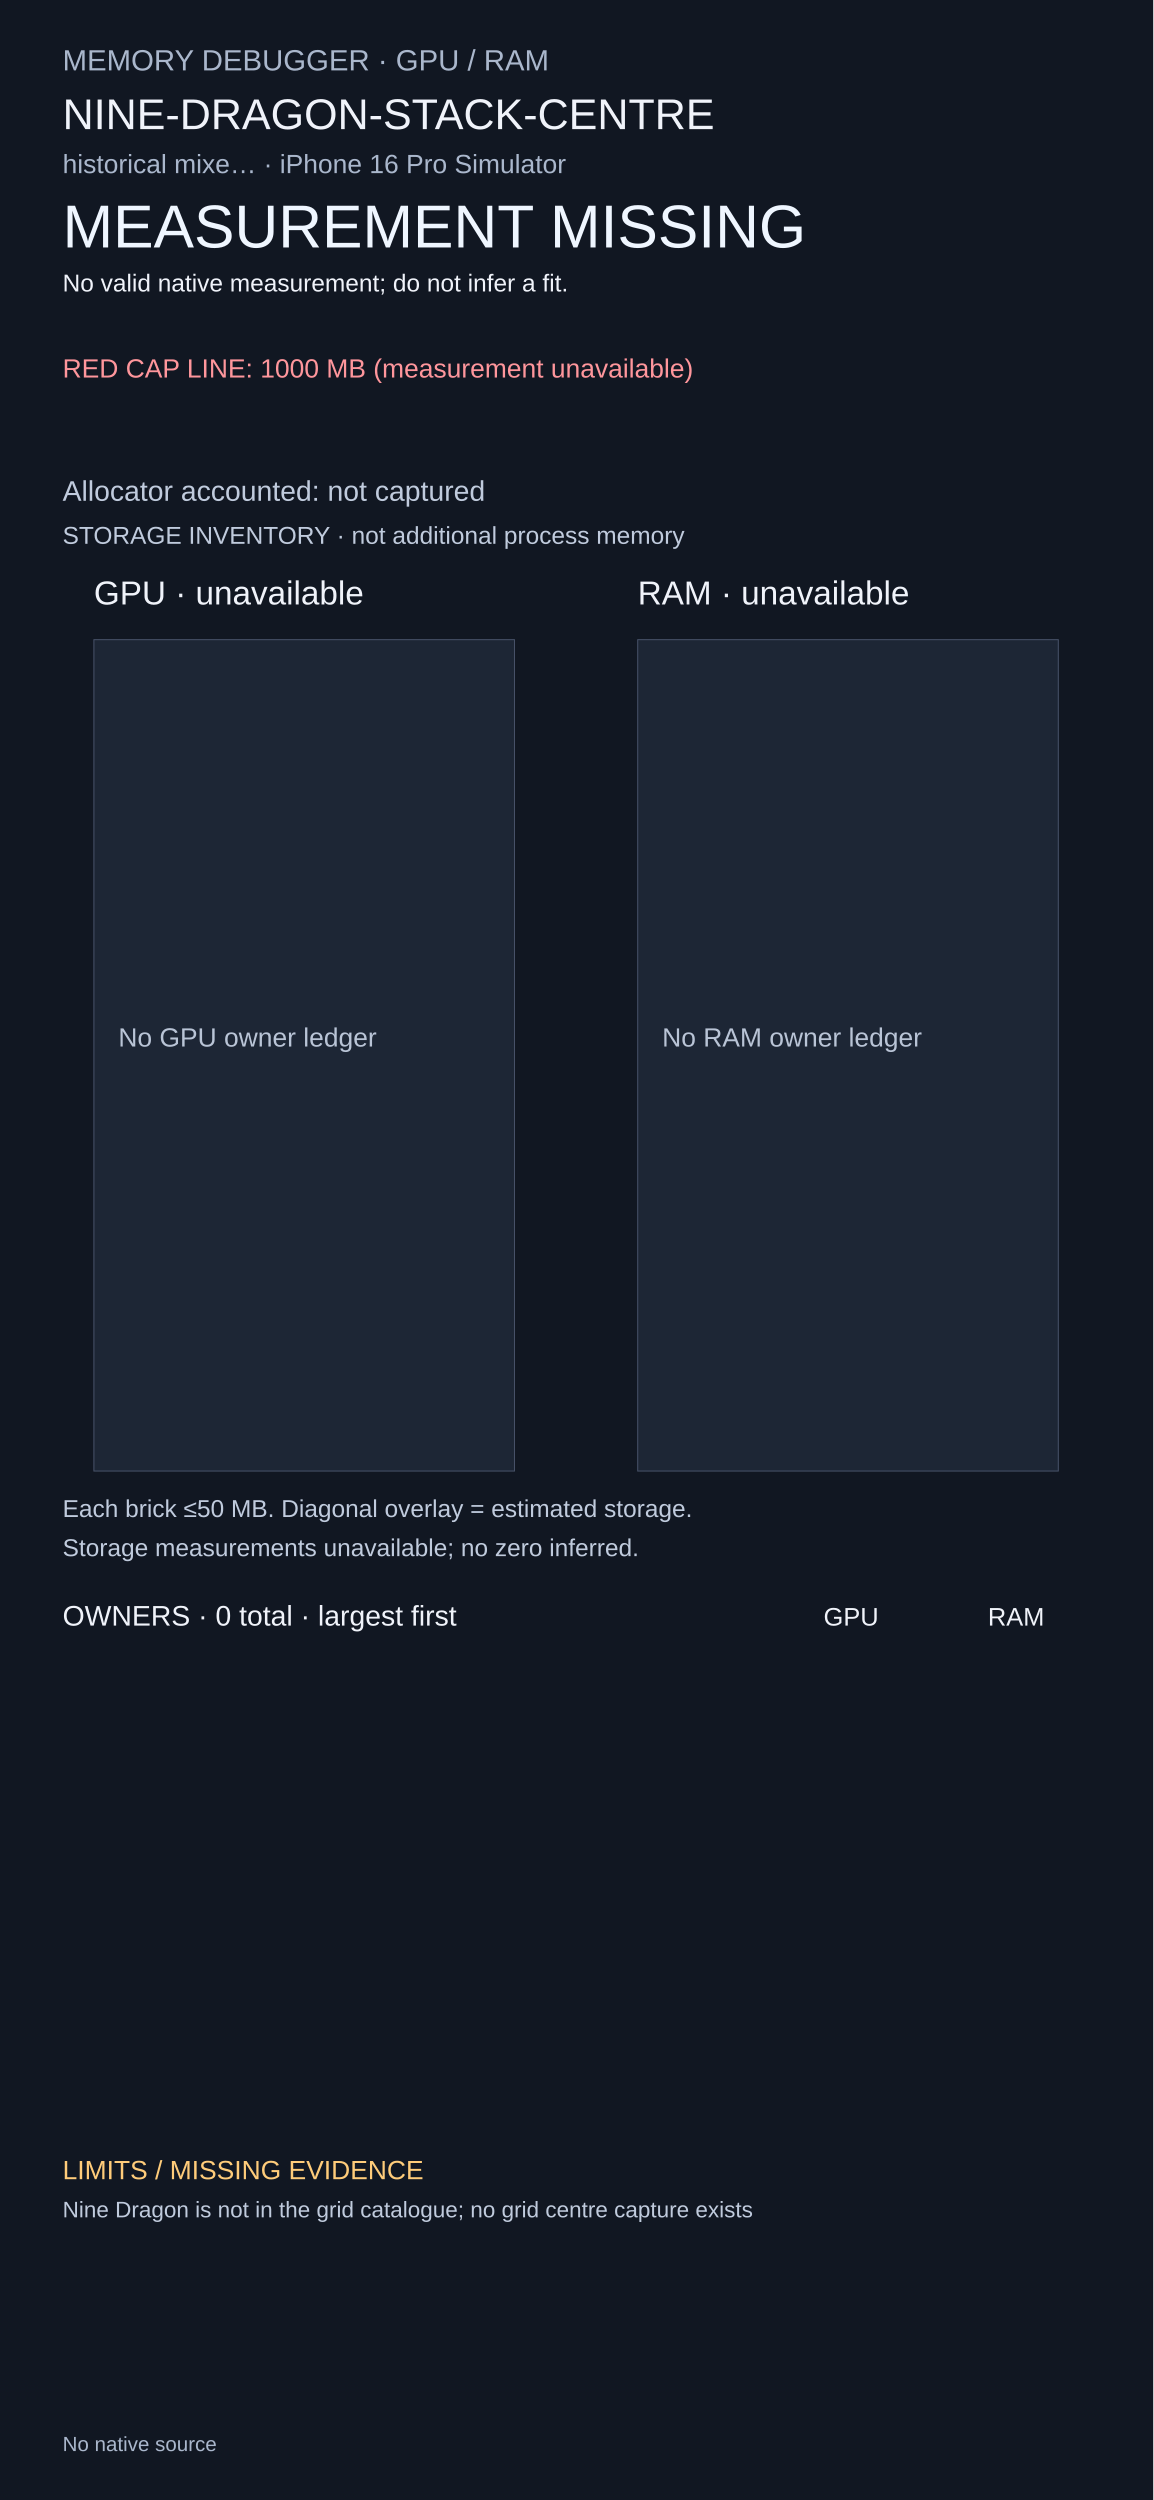
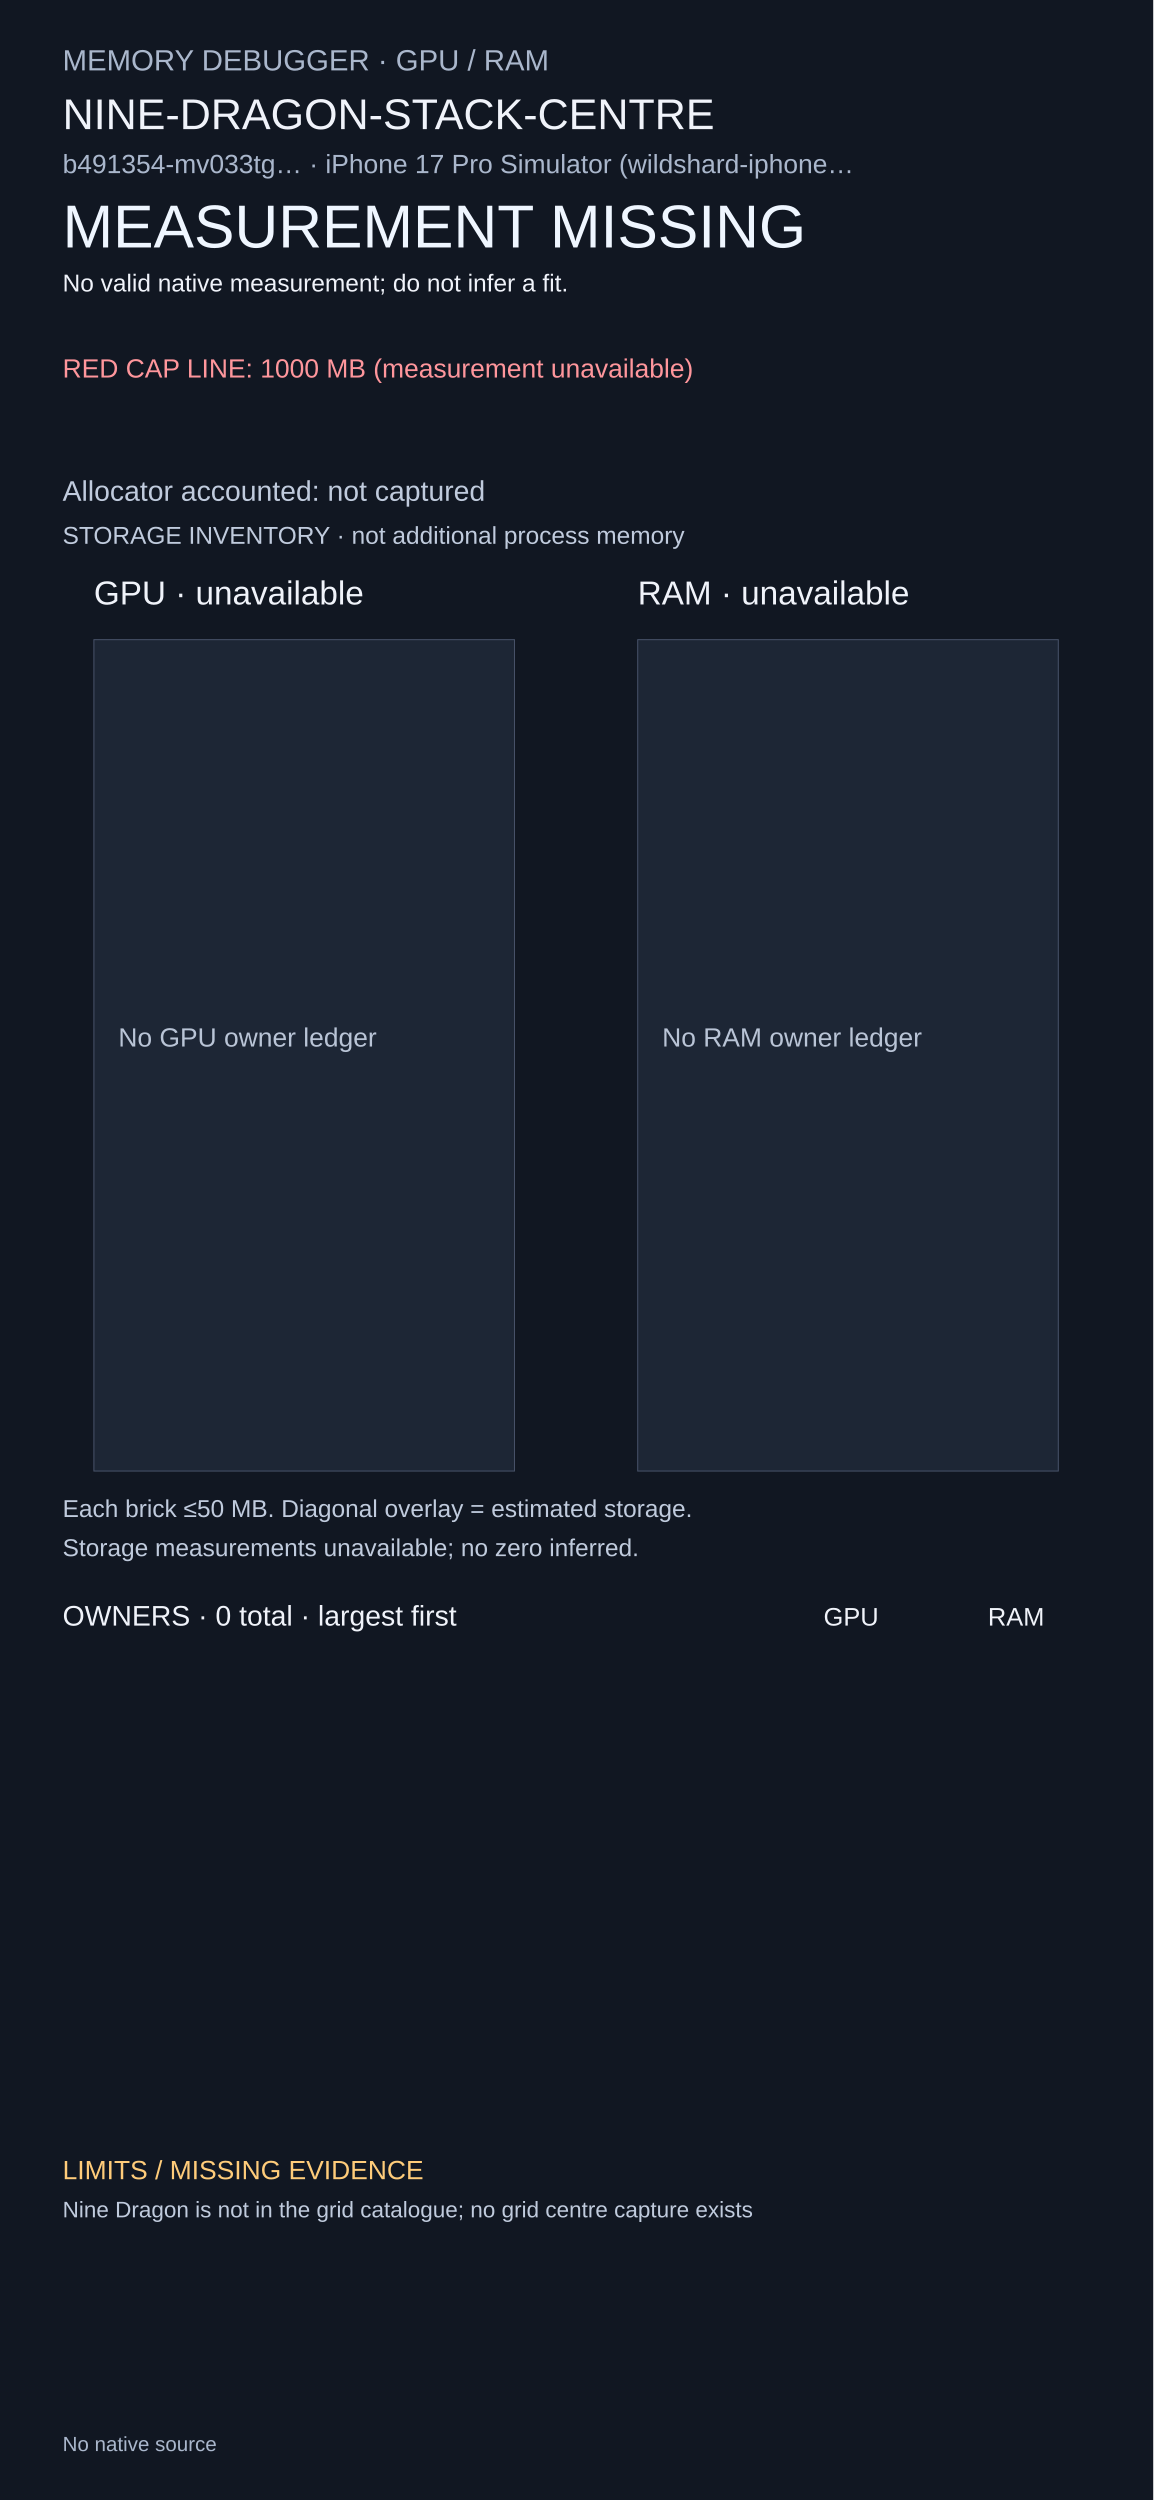
<svg xmlns="http://www.w3.org/2000/svg" width="1179" height="2556" viewBox="0 0 1179 2556">
  <defs>
    <pattern id="unknown" width="14" height="14" patternUnits="userSpaceOnUse">
      <rect width="14" height="14" fill="#656b76" />
      <path d="M-4 4L4-4M0 14L14 0M10 18L18 10" stroke="#b5bac5" stroke-width="3" />
    </pattern>
    <pattern id="estimated" width="16" height="16" patternUnits="userSpaceOnUse">
      <path d="M-4 4L4-4M0 16L16 0M12 20L20 12" stroke="#ffffff" stroke-opacity="0.24" stroke-width="2" />
    </pattern>
  </defs>
  <rect width="1179" height="2556" fill="#111722" />
  <g font-family="Arial, sans-serif" fill="#f0f3fa">
    <text x="64" y="72" font-size="30" fill="#aab7cc">MEMORY DEBUGGER · GPU / RAM</text>
    <text x="64" y="132" font-size="44" fill="#f0f3fa">NINE-DRAGON-STACK-CENTRE</text>
-     <text x="64" y="177" font-size="27" fill="#aab7cc">historical mixe… · iPhone 16 Pro Simulator</text>
+     <text x="64" y="177" font-size="27" fill="#aab7cc">b491354-mv033tg… · iPhone 17 Pro Simulator (wildshard-iphone…</text>
    <text x="64" y="253" font-size="62" fill="#eff6ff">MEASUREMENT MISSING</text>
    <text x="64" y="298" font-size="25" fill="#f0f3fa">No valid native measurement; do not infer a fit.</text>
    <text x="64" y="386" font-size="27" fill="#ff969c">RED CAP LINE: 1000 MB (measurement unavailable)</text>
    <text x="64" y="512" font-size="29" fill="#c0cbdd">Allocator accounted: not captured</text>
    <text x="64" y="556" font-size="25" fill="#c0cbdd">STORAGE INVENTORY · not additional process memory</text>
    <text x="96" y="618" font-size="34" fill="#f0f3fa">GPU · unavailable</text>
    <text x="652" y="618" font-size="34" fill="#f0f3fa">RAM · unavailable</text>
    <rect x="96" y="654" width="430" height="850" fill="#1d2635" stroke="#48536a" />
    <text x="121" y="1070" font-size="27" fill="#b9c4d6">No GPU owner ledger</text>
    <rect x="652" y="654" width="430" height="850" fill="#1d2635" stroke="#48536a" />
    <text x="677" y="1070" font-size="27" fill="#b9c4d6">No RAM owner ledger</text>
    <text x="64" y="1551" font-size="25" fill="#c0cbdd">Each brick ≤50 MB. Diagonal overlay = estimated storage.</text>
    <text x="64" y="1591" font-size="25" fill="#c0cbdd">Storage measurements unavailable; no zero inferred.</text>
    <text x="64" y="1662" font-size="29" fill="#f0f3fa">OWNERS · 0 total · largest first</text>
    <text x="842" y="1662" font-size="26" fill="#f0f3fa">GPU</text>
    <text x="1010" y="1662" font-size="26" fill="#f0f3fa">RAM</text>
    <text x="64" y="2228" font-size="27" fill="#ffcc7a">LIMITS / MISSING EVIDENCE</text>
    <text x="64" y="2267" font-size="23" fill="#c0cbdd">Nine Dragon is not in the grid catalogue; no grid centre capture exists</text>
    <text x="64" y="2506" font-size="21" fill="#aab7cc">No native source</text>
  </g>
</svg>
